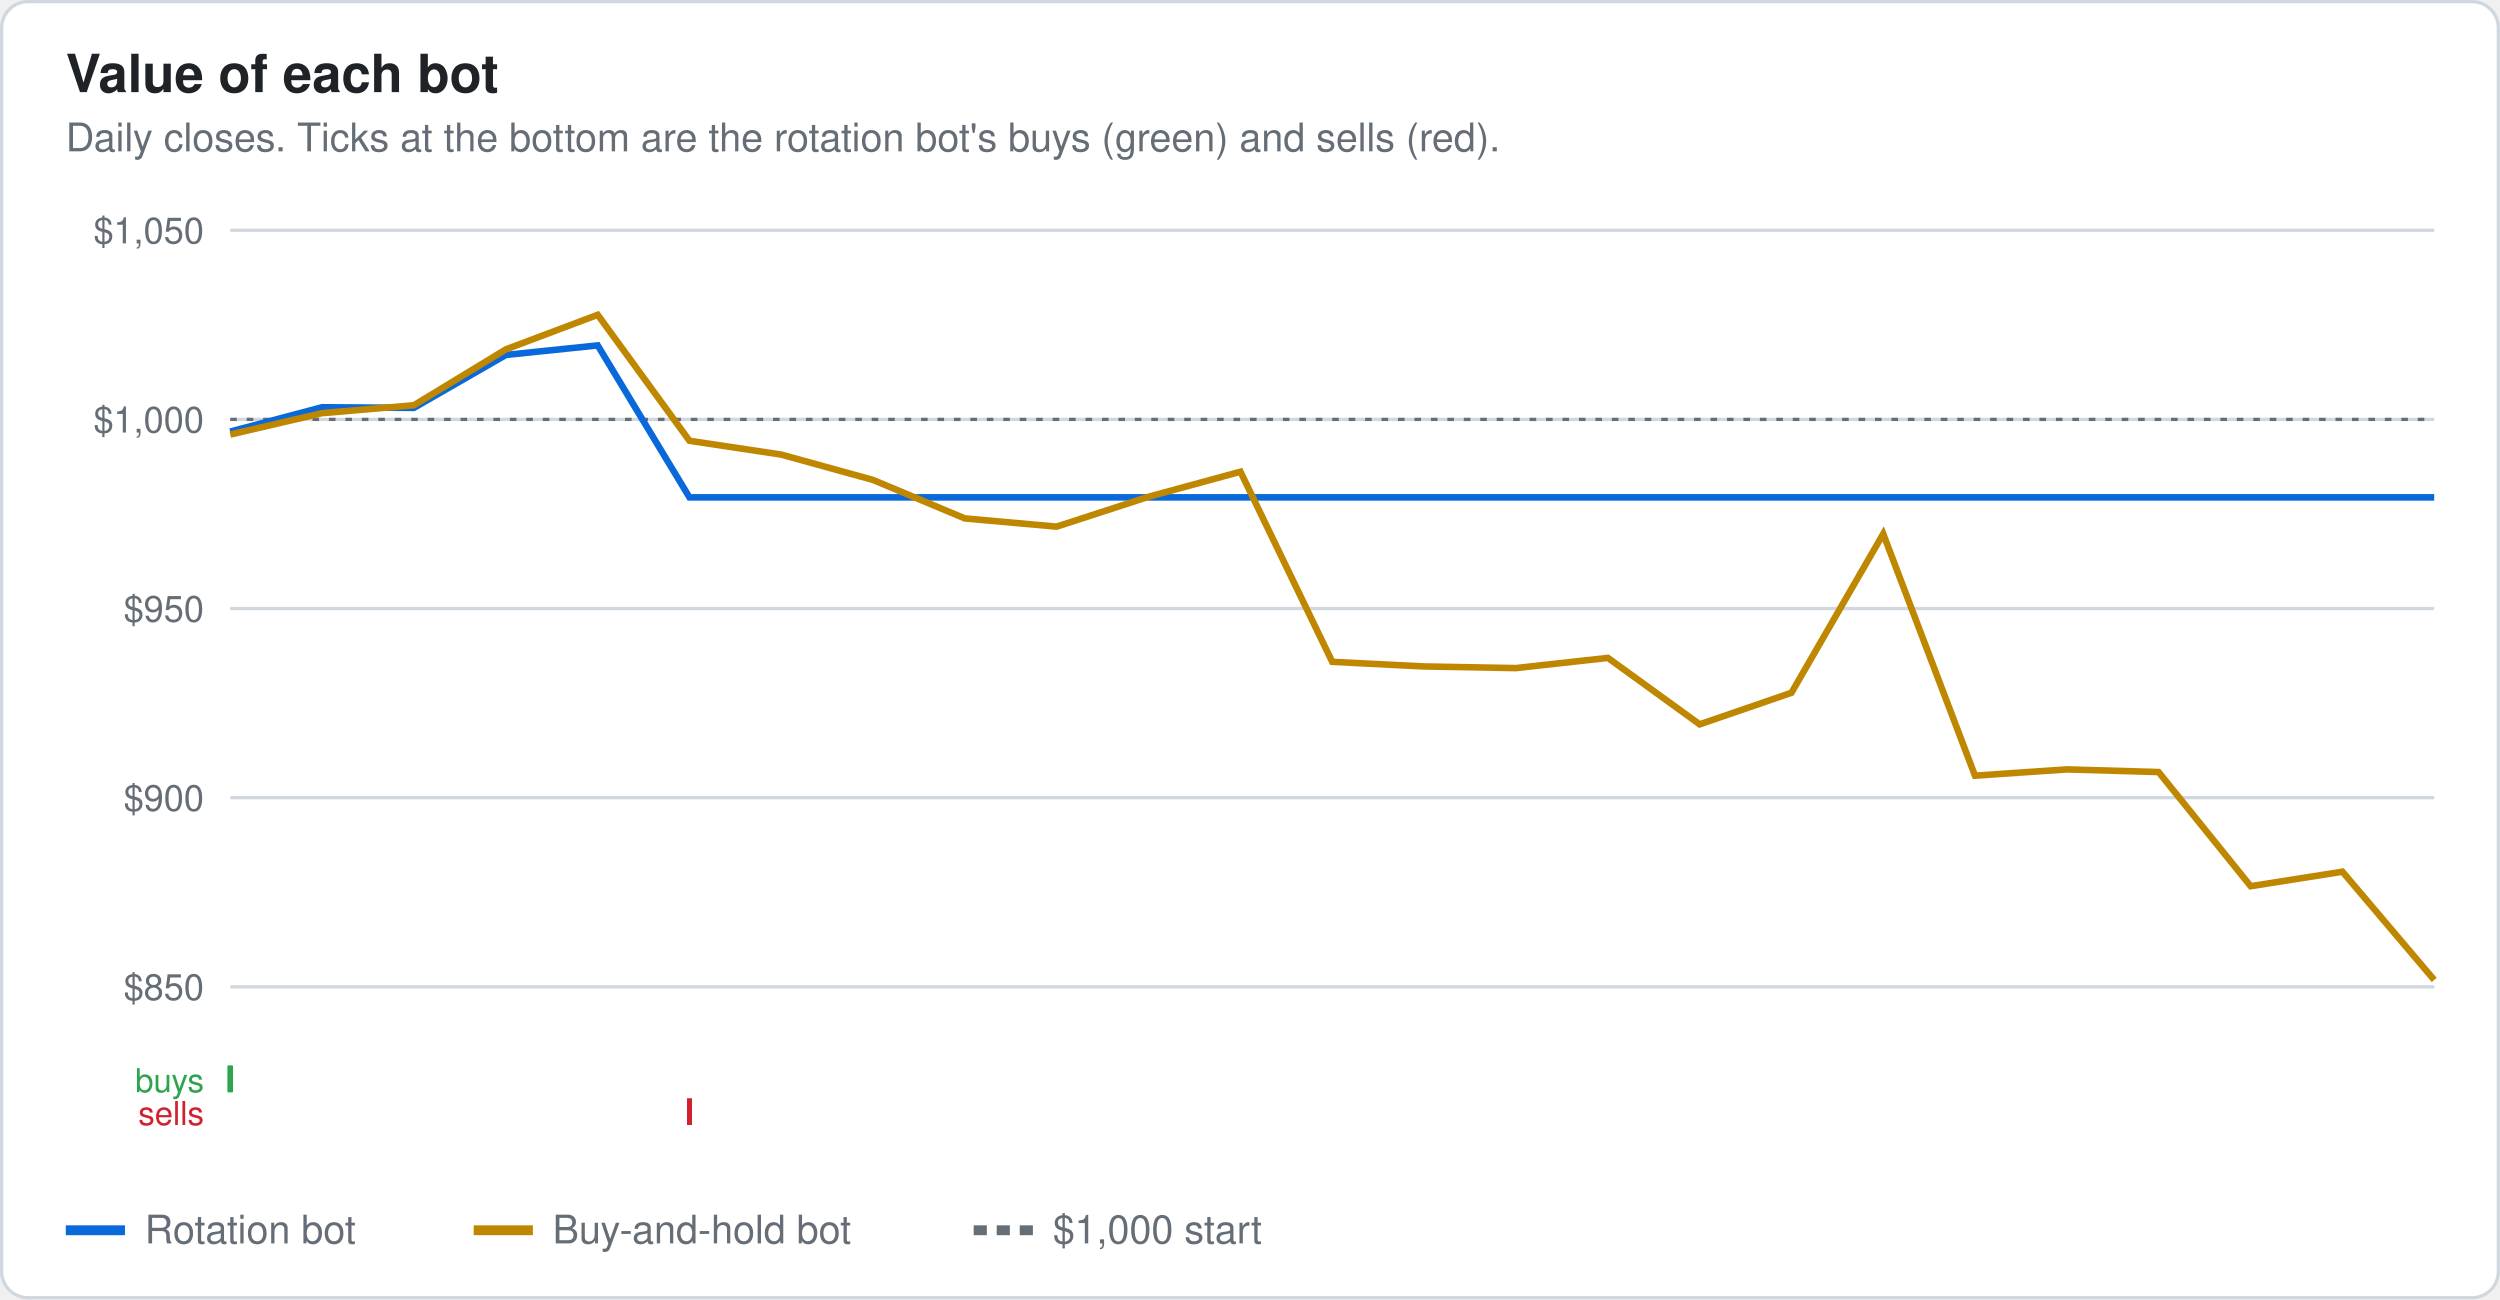
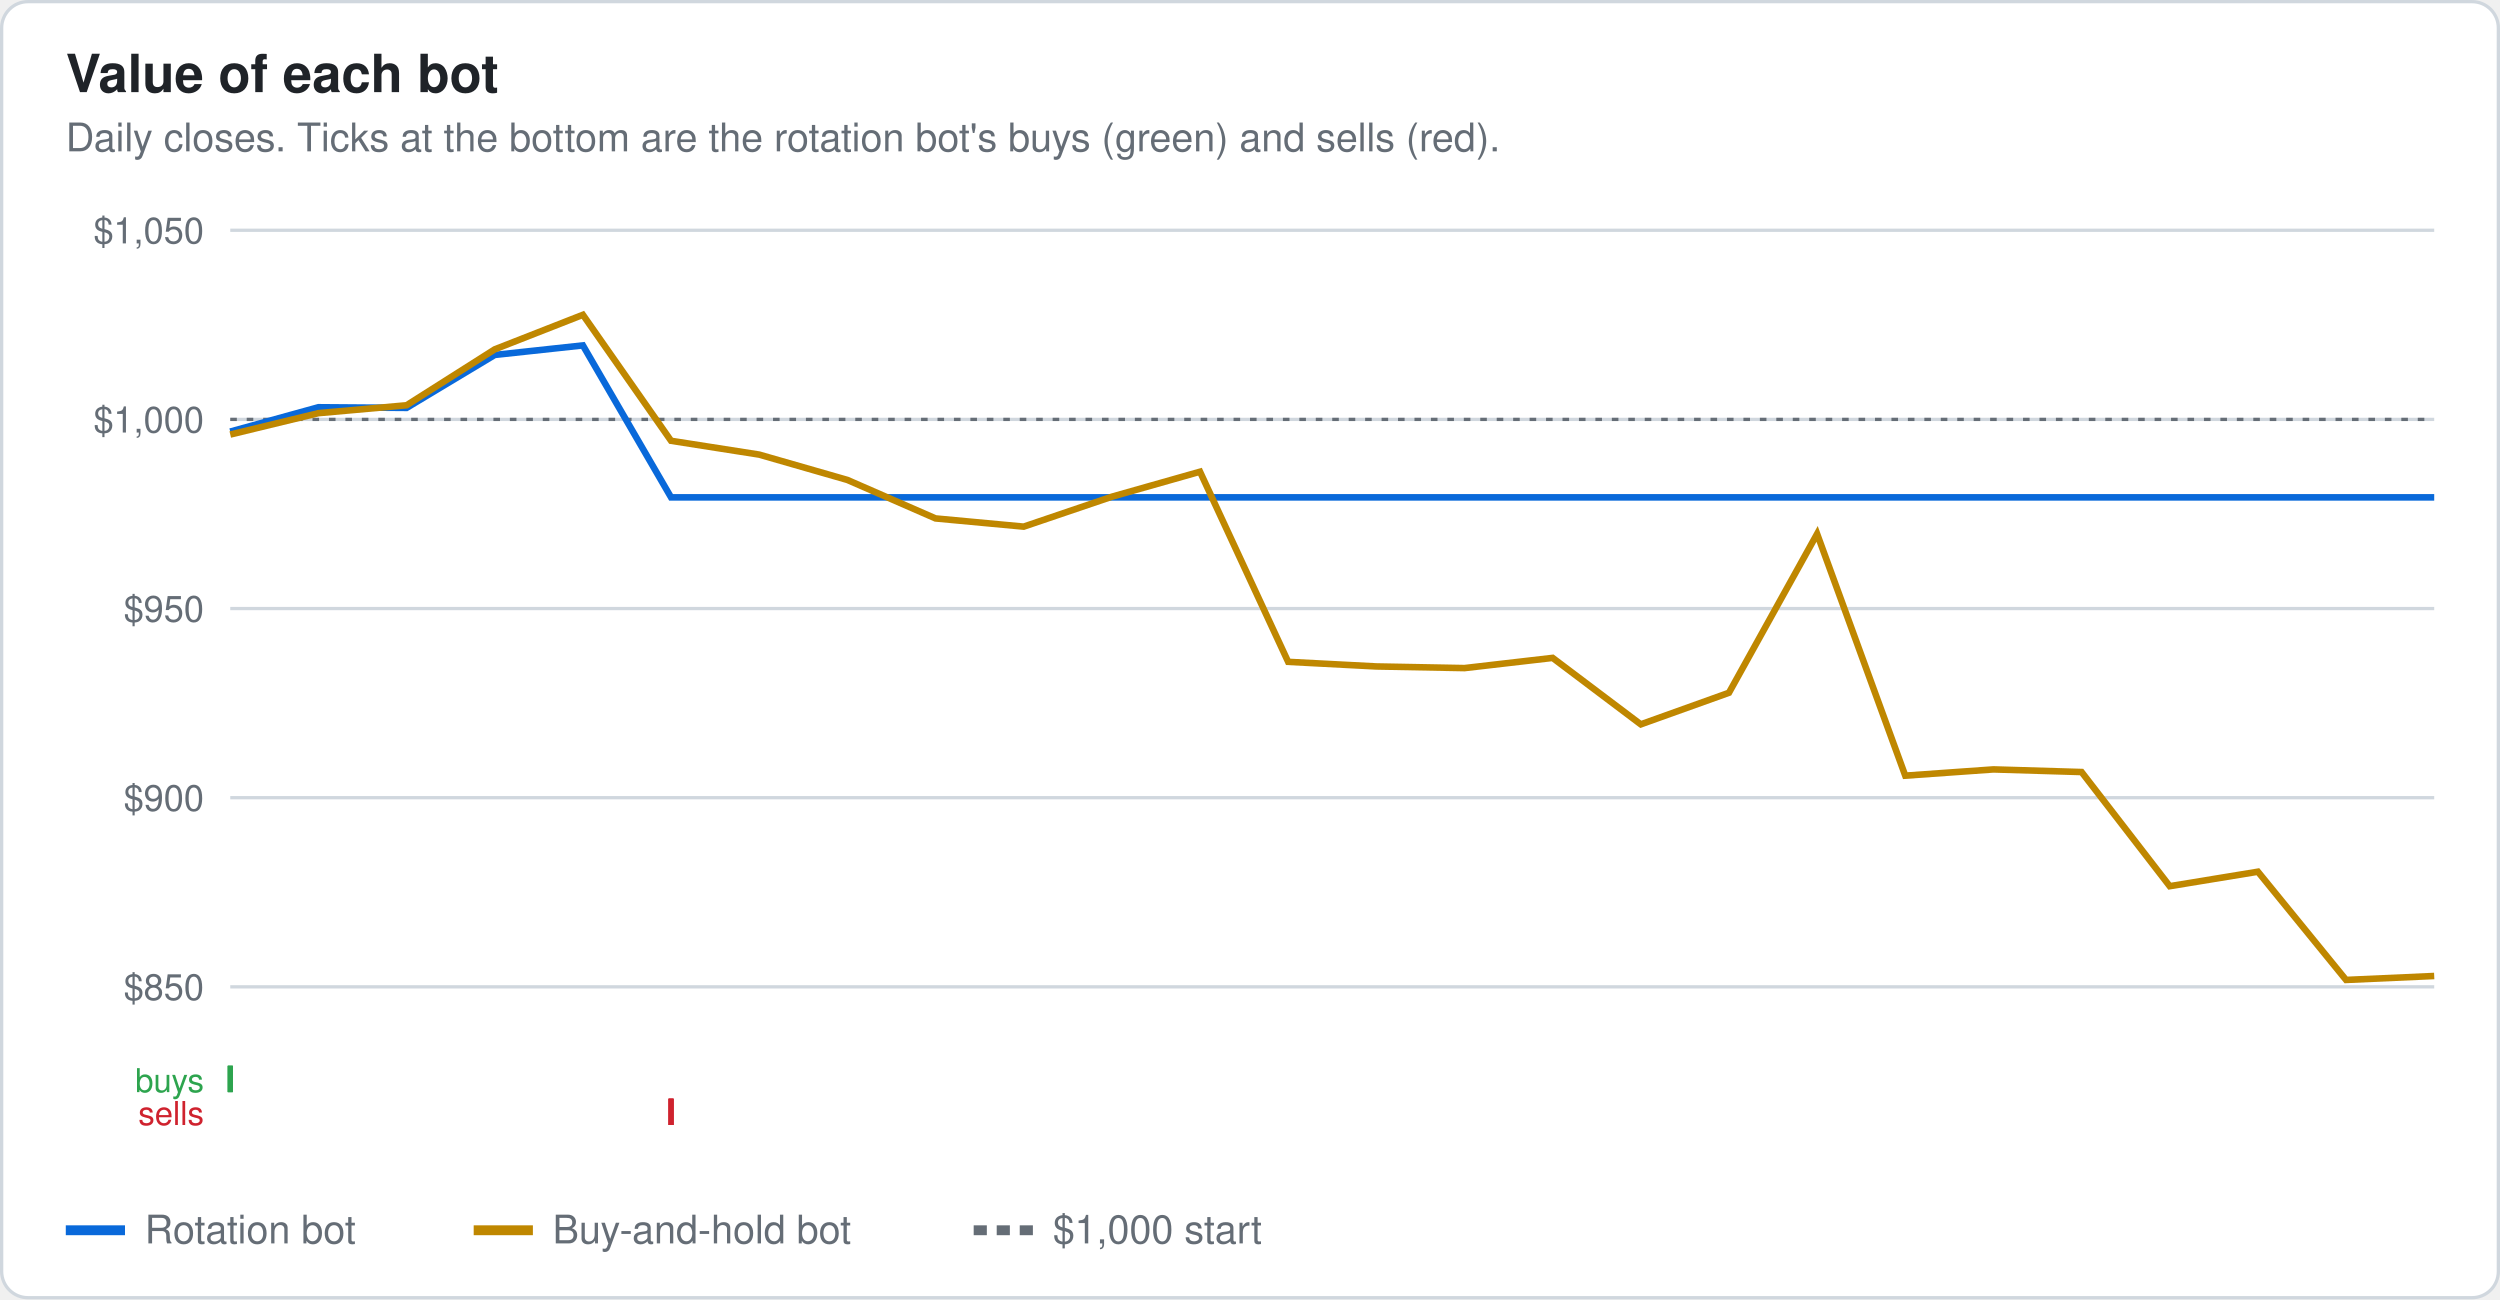
<svg xmlns="http://www.w3.org/2000/svg" width="760" height="395" viewBox="0 0 760 395" font-family="Helvetica, Arial, sans-serif">
  <rect x="0.5" y="0.5" width="759" height="394" rx="8" fill="#ffffff" stroke="#d0d7de" />
  <text x="20" y="28" font-size="16" font-weight="bold" fill="#1f2328">Value of each bot</text>
  <text x="20" y="46" font-size="12" fill="#656d76">Daily closes. Ticks at the bottom are the rotation bot's buys (green) and sells (red).</text>
  <line x1="70" y1="300.0" x2="740" y2="300.0" stroke="#d0d7de" />
  <text x="62" y="304.0" font-size="11" text-anchor="end" fill="#656d76">$850</text>
  <line x1="70" y1="242.5" x2="740" y2="242.5" stroke="#d0d7de" />
  <text x="62" y="246.5" font-size="11" text-anchor="end" fill="#656d76">$900</text>
  <line x1="70" y1="185.0" x2="740" y2="185.0" stroke="#d0d7de" />
  <text x="62" y="189.0" font-size="11" text-anchor="end" fill="#656d76">$950</text>
  <line x1="70" y1="127.5" x2="740" y2="127.5" stroke="#d0d7de" />
  <text x="62" y="131.5" font-size="11" text-anchor="end" fill="#656d76">$1,000</text>
  <line x1="70" y1="70.0" x2="740" y2="70.0" stroke="#d0d7de" />
  <text x="62" y="74.0" font-size="11" text-anchor="end" fill="#656d76">$1,050</text>
  <line x1="70" y1="127.5" x2="740" y2="127.5" stroke="#656d76" stroke-dasharray="2 3" />
-   <polyline points="70.0,131.2 97.9,123.8 125.8,124.0 153.8,107.9 181.7,105.0 209.6,151.2 237.5,151.2 265.4,151.2 293.3,151.2 321.2,151.2 349.2,151.2 377.1,151.2 405.0,151.2 432.9,151.2 460.8,151.2 488.8,151.2 516.7,151.2 544.6,151.2 572.5,151.2 600.4,151.2 628.3,151.2 656.2,151.2 684.2,151.2 712.1,151.2 740.0,151.2" fill="none" stroke="#0969da" stroke-width="2" />
-   <polyline points="70.0,132.1 97.9,125.6 125.8,123.2 153.8,106.2 181.7,95.7 209.6,134.0 237.5,138.2 265.4,145.9 293.3,157.6 321.2,160.1 349.2,151.0 377.1,143.4 405.0,201.2 432.9,202.6 460.8,203.1 488.8,200.0 516.7,220.2 544.6,210.6 572.5,162.3 600.4,235.8 628.3,233.9 656.2,234.7 684.2,269.4 712.1,265.0 740.0,297.9" fill="none" stroke="#bf8700" stroke-width="2" />
+   <polyline points="70.0,131.2 96.8,123.8 123.6,124.0 150.4,107.9 177.2,105.0 204.0,151.2 230.8,151.2 257.6,151.2 284.4,151.2 311.2,151.2 338.0,151.2 364.8,151.2 391.6,151.2 418.4,151.2 445.2,151.2 472.0,151.2 498.8,151.2 525.6,151.2 552.4,151.2 579.2,151.2 606.0,151.2 632.8,151.2 659.6,151.2 686.4,151.2 713.2,151.2 740.0,151.2" fill="none" stroke="#0969da" stroke-width="2" />
+   <polyline points="70.0,132.1 96.8,125.6 123.6,123.2 150.4,106.2 177.2,95.7 204.0,134.0 230.8,138.2 257.6,145.9 284.4,157.6 311.2,160.1 338.0,151.0 364.8,143.4 391.6,201.2 418.4,202.6 445.2,203.1 472.0,200.0 498.8,220.2 525.6,210.6 552.4,162.3 579.2,235.8 606.0,233.9 632.8,234.7 659.6,269.4 686.4,265.0 713.2,297.9 740.0,296.7" fill="none" stroke="#bf8700" stroke-width="2" />
  <line x1="70.0" y1="324" x2="70.0" y2="332" stroke="#2da44e" stroke-width="1.5" />
  <line x1="70.0" y1="324" x2="70.0" y2="332" stroke="#2da44e" stroke-width="1.5" />
  <line x1="70.0" y1="324" x2="70.0" y2="332" stroke="#2da44e" stroke-width="1.5" />
  <line x1="70.0" y1="324" x2="70.0" y2="332" stroke="#2da44e" stroke-width="1.5" />
-   <line x1="209.6" y1="334" x2="209.6" y2="342" stroke="#cf222e" stroke-width="1.5" />
-   <line x1="209.6" y1="334" x2="209.6" y2="342" stroke="#cf222e" stroke-width="1.5" />
-   <line x1="209.6" y1="334" x2="209.6" y2="342" stroke="#cf222e" stroke-width="1.5" />
-   <line x1="209.6" y1="334" x2="209.6" y2="342" stroke="#cf222e" stroke-width="1.5" />
+   <line x1="204.0" y1="334" x2="204.0" y2="342" stroke="#cf222e" stroke-width="1.5" />
+   <line x1="204.0" y1="334" x2="204.0" y2="342" stroke="#cf222e" stroke-width="1.5" />
+   <line x1="204.0" y1="334" x2="204.0" y2="342" stroke="#cf222e" stroke-width="1.5" />
+   <line x1="204.0" y1="334" x2="204.0" y2="342" stroke="#cf222e" stroke-width="1.5" />
  <text x="62" y="332" font-size="10" text-anchor="end" fill="#2da44e">buys</text>
  <text x="62" y="342" font-size="10" text-anchor="end" fill="#cf222e">sells</text>
  <line x1="20" y1="374" x2="38" y2="374" stroke="#0969da" stroke-width="3" />
  <text x="44" y="378" font-size="12" fill="#656d76">Rotation bot</text>
  <line x1="144" y1="374" x2="162" y2="374" stroke="#bf8700" stroke-width="3" />
  <text x="168" y="378" font-size="12" fill="#656d76">Buy-and-hold bot</text>
  <line x1="296" y1="374" x2="314" y2="374" stroke="#656d76" stroke-width="3" stroke-dasharray="4 3" />
  <text x="320" y="378" font-size="12" fill="#656d76">$1,000 start</text>
</svg>
